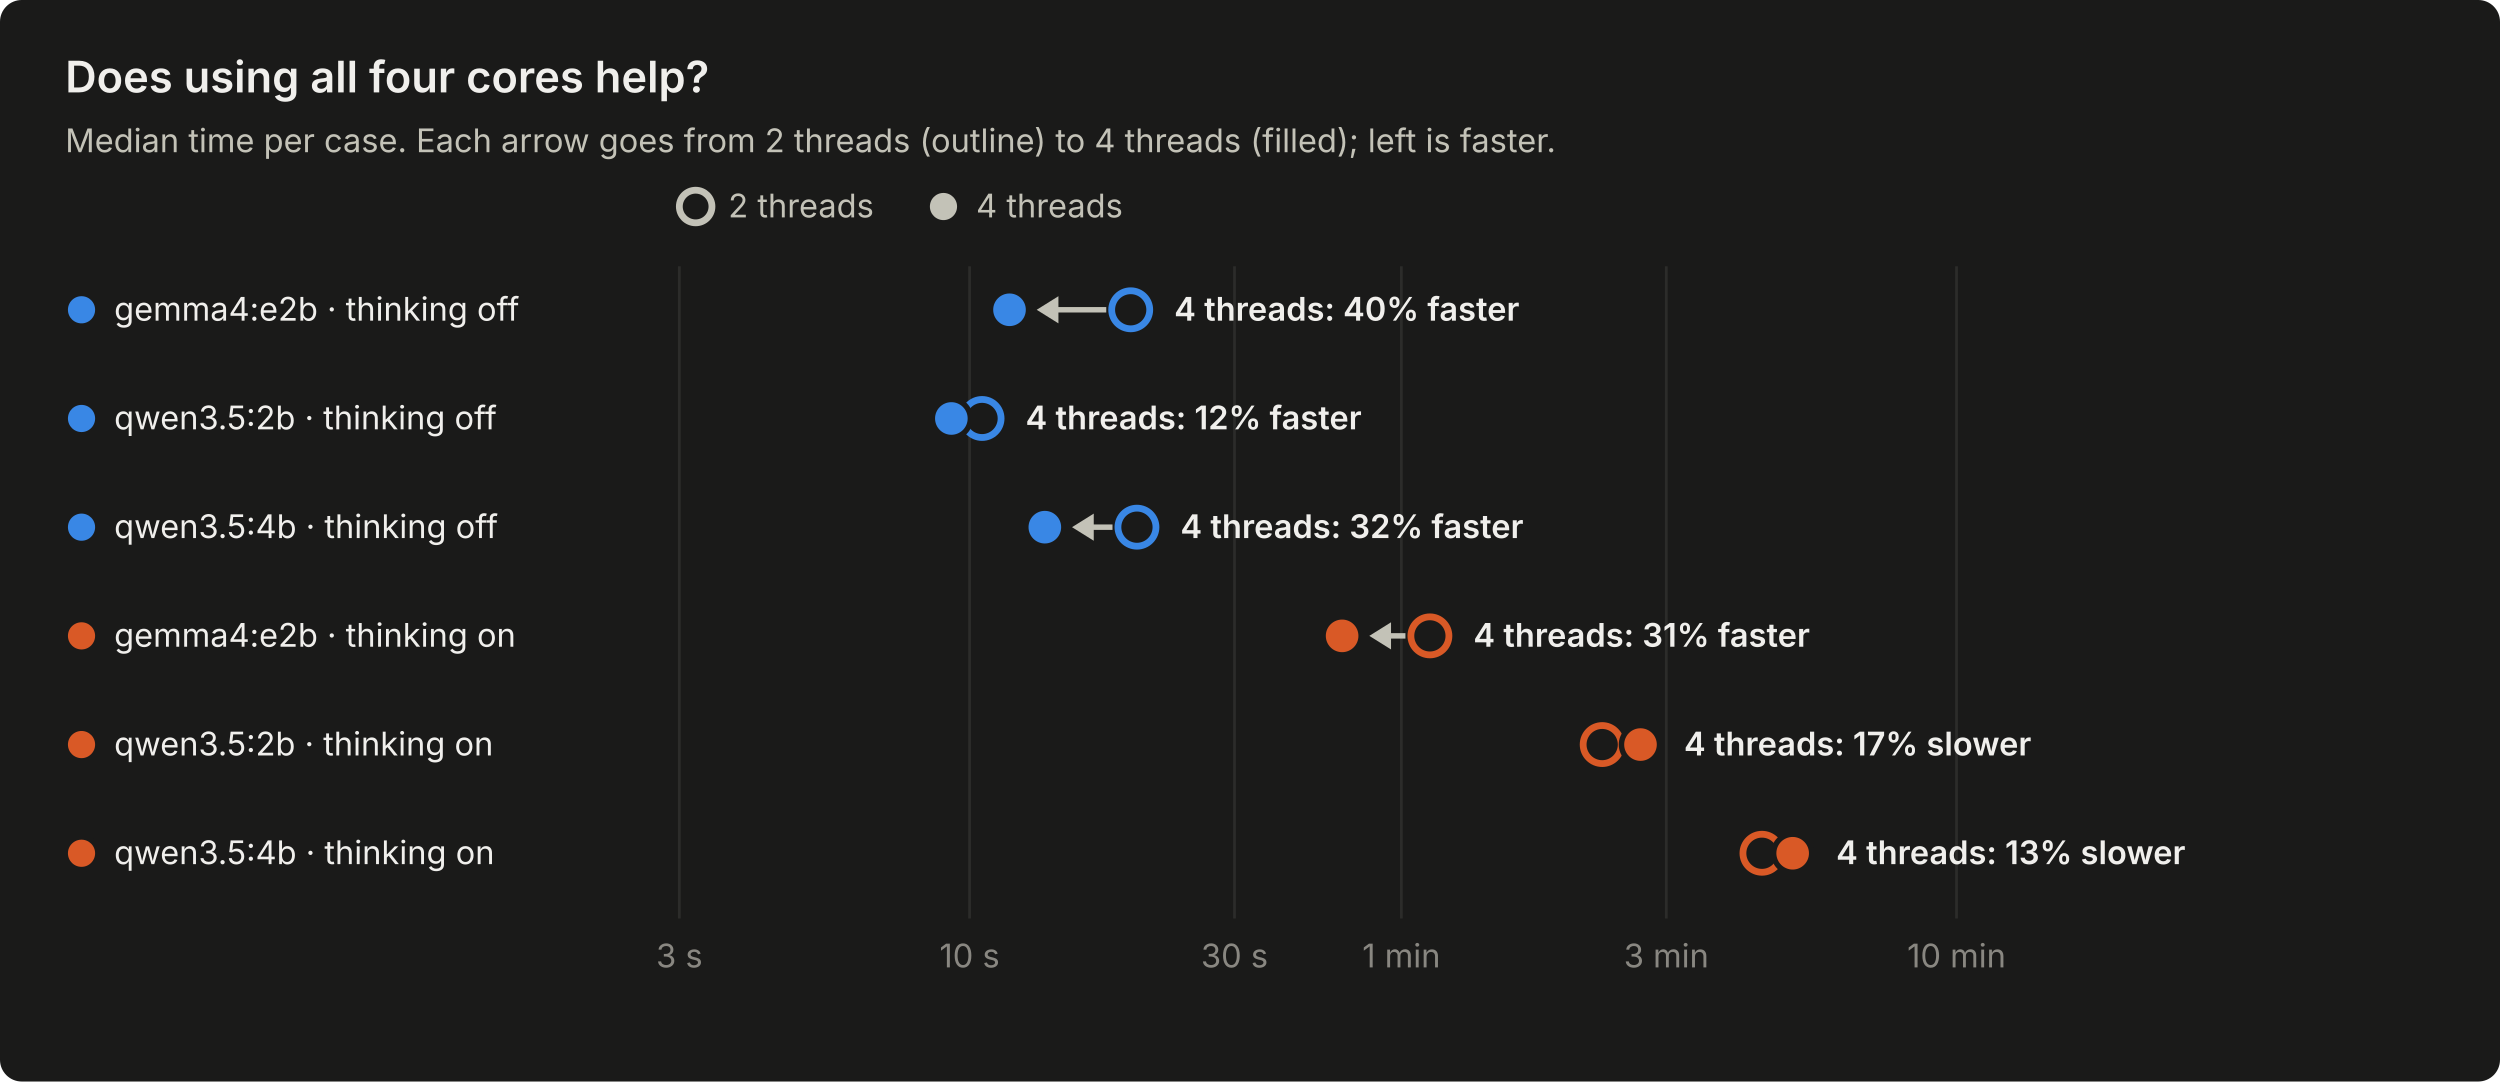
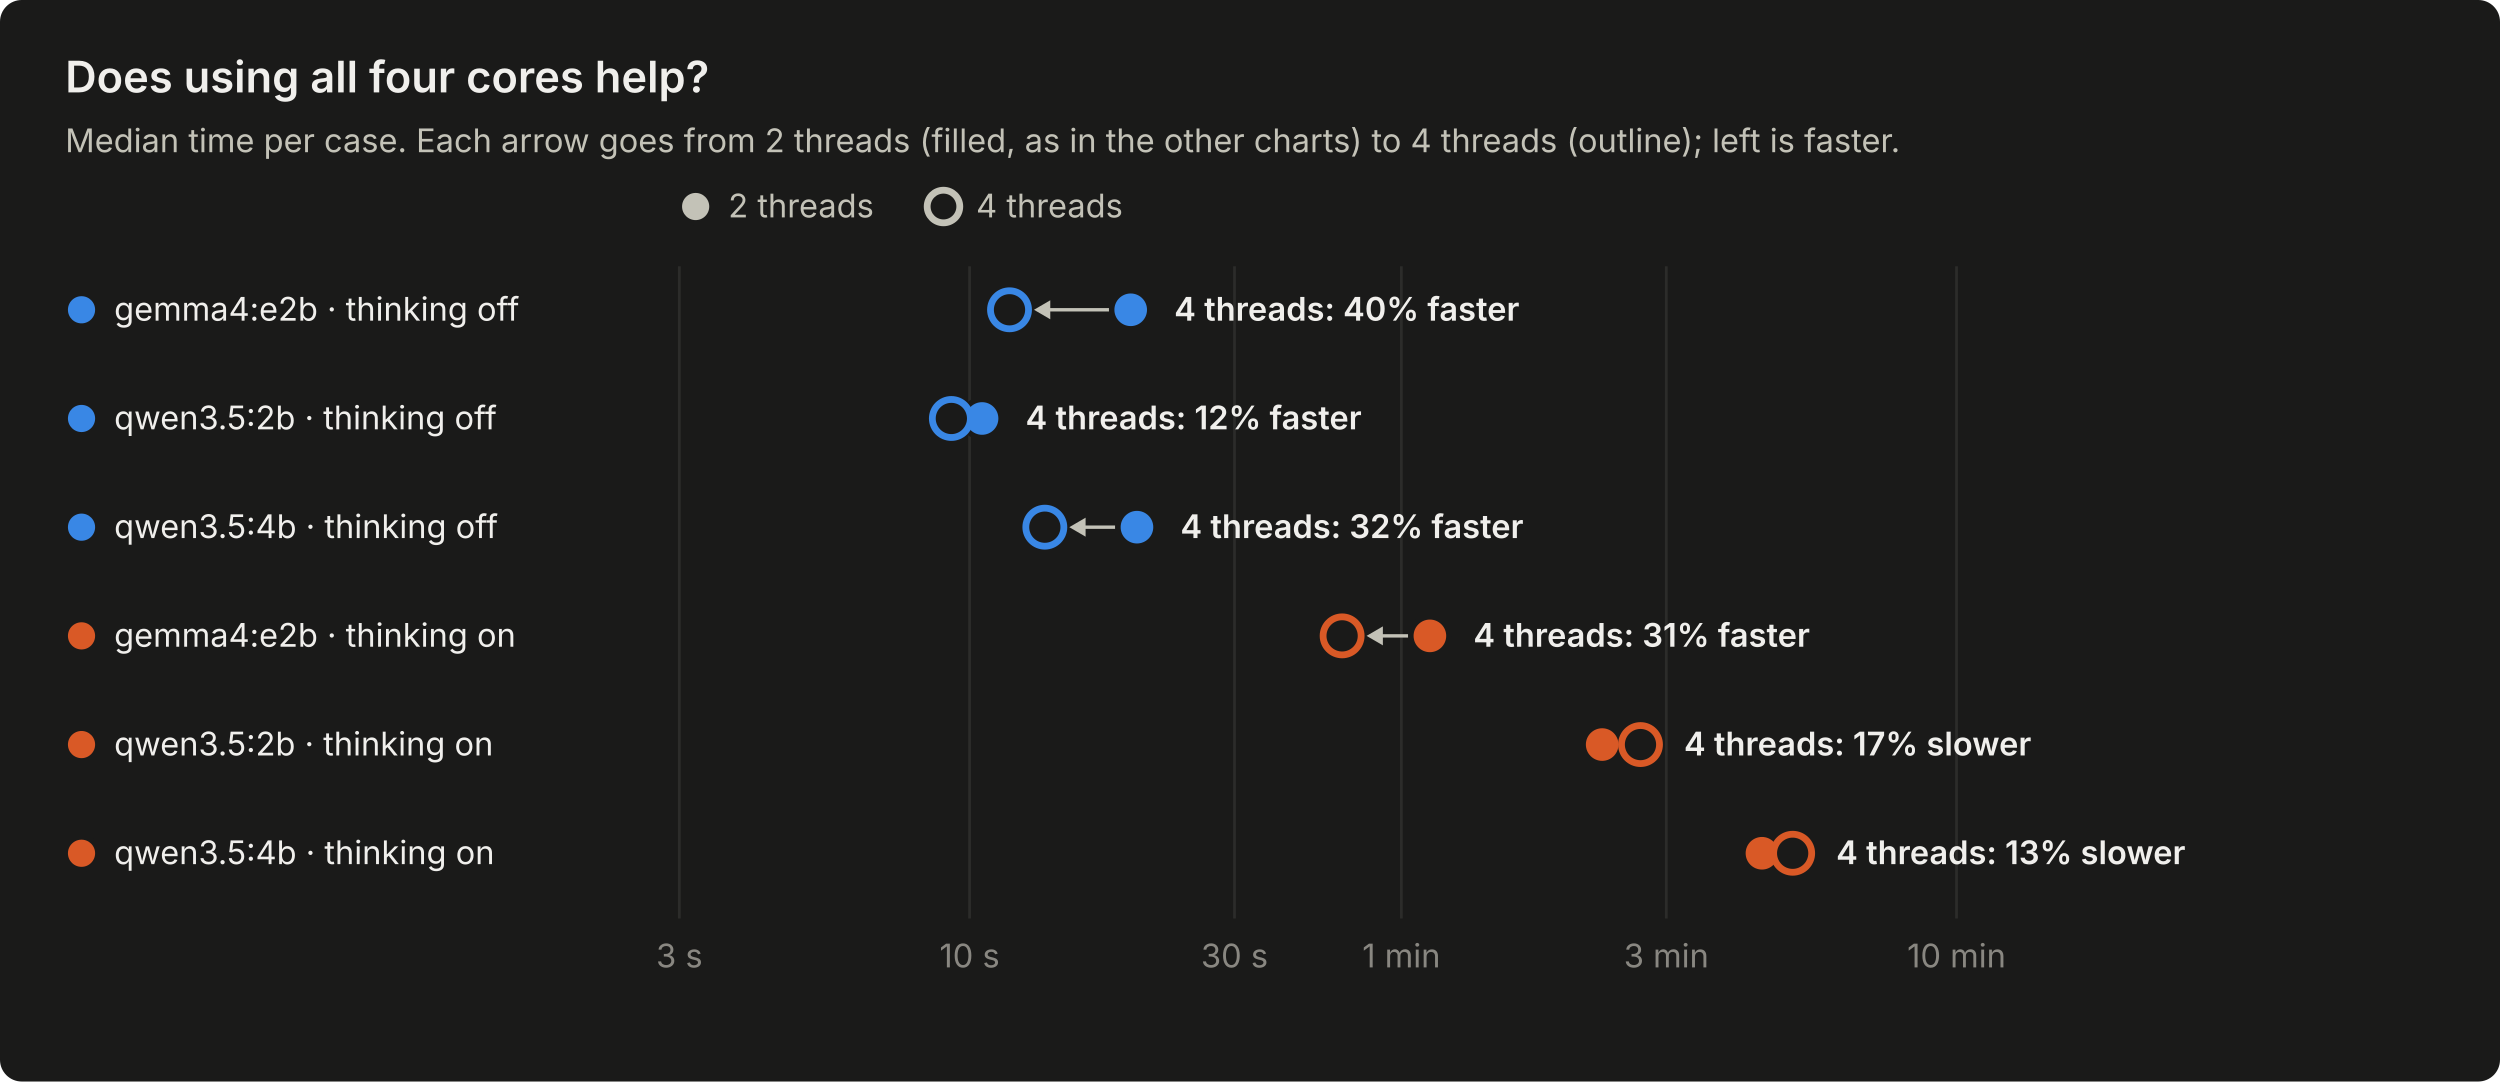
<svg xmlns="http://www.w3.org/2000/svg" width="920" height="398" viewBox="0 0 920 398" role="img" aria-label="Does using all four cores help?">
  <rect width="920" height="398" rx="8" fill="#1a1a19" />
  <text x="24.0" y="34.0" font-size="16" font-weight="600" text-anchor="start" fill="#f0efec" font-family="system-ui, -apple-system, Segoe UI, sans-serif">Does using all four cores help?</text>
-   <text x="24.0" y="56.0" font-size="12" font-weight="normal" text-anchor="start" fill="#c3c2b7" font-family="system-ui, -apple-system, Segoe UI, sans-serif">Median time per case. Each arrow goes from 2 threads (outline) to 4 threads (filled); left is faster.</text>
-   <circle cx="256.0" cy="76.0" r="6" fill="#1a1a19" stroke="#c3c2b7" stroke-width="2.5" />
+   <text x="24.0" y="56.0" font-size="12" font-weight="normal" text-anchor="start" fill="#c3c2b7" font-family="system-ui, -apple-system, Segoe UI, sans-serif">Median time per case. Each arrow goes from 2 threads (filled, as in the other charts) to 4 threads (outline); left is faster.</text>
+   <circle cx="256.0" cy="76.0" r="6" fill="#c3c2b7" stroke="#1a1a19" stroke-width="2" />
  <text x="268.0" y="80.0" font-size="12" font-weight="normal" text-anchor="start" fill="#c3c2b7" font-family="system-ui, -apple-system, Segoe UI, sans-serif">2 threads</text>
-   <circle cx="347.2" cy="76.0" r="6" fill="#c3c2b7" stroke="#1a1a19" stroke-width="2" />
+   <circle cx="347.2" cy="76.0" r="6" fill="#1a1a19" stroke="#c3c2b7" stroke-width="2.5" />
  <text x="359.2" y="80.0" font-size="12" font-weight="normal" text-anchor="start" fill="#c3c2b7" font-family="system-ui, -apple-system, Segoe UI, sans-serif">4 threads</text>
  <line x1="250.0" y1="98.0" x2="250.0" y2="338.0" stroke="#2c2c2a" stroke-width="1" />
  <text x="250.0" y="356.0" font-size="12" font-weight="normal" text-anchor="middle" fill="#898781" font-family="system-ui, -apple-system, Segoe UI, sans-serif">3 s</text>
  <line x1="356.8" y1="98.0" x2="356.8" y2="338.0" stroke="#2c2c2a" stroke-width="1" />
  <text x="356.8" y="356.0" font-size="12" font-weight="normal" text-anchor="middle" fill="#898781" font-family="system-ui, -apple-system, Segoe UI, sans-serif">10 s</text>
  <line x1="454.3" y1="98.0" x2="454.3" y2="338.0" stroke="#2c2c2a" stroke-width="1" />
  <text x="454.3" y="356.0" font-size="12" font-weight="normal" text-anchor="middle" fill="#898781" font-family="system-ui, -apple-system, Segoe UI, sans-serif">30 s</text>
  <line x1="515.7" y1="98.0" x2="515.7" y2="338.0" stroke="#2c2c2a" stroke-width="1" />
  <text x="515.7" y="356.0" font-size="12" font-weight="normal" text-anchor="middle" fill="#898781" font-family="system-ui, -apple-system, Segoe UI, sans-serif">1 min</text>
  <line x1="613.2" y1="98.0" x2="613.2" y2="338.0" stroke="#2c2c2a" stroke-width="1" />
  <text x="613.2" y="356.0" font-size="12" font-weight="normal" text-anchor="middle" fill="#898781" font-family="system-ui, -apple-system, Segoe UI, sans-serif">3 min</text>
  <line x1="720.0" y1="98.0" x2="720.0" y2="338.0" stroke="#2c2c2a" stroke-width="1" />
  <text x="720.0" y="356.0" font-size="12" font-weight="normal" text-anchor="middle" fill="#898781" font-family="system-ui, -apple-system, Segoe UI, sans-serif">10 min</text>
  <circle cx="30.0" cy="114.0" r="6" fill="#3987e5" stroke="#1a1a19" stroke-width="2" />
  <text x="42.0" y="118.0" font-size="12" font-weight="normal" text-anchor="start" fill="#f0efec" font-family="system-ui, -apple-system, Segoe UI, sans-serif">gemma4:e2b · thinking off</text>
-   <circle cx="416.1" cy="114.0" r="7" fill="#1a1a19" stroke="#3987e5" stroke-width="2.5" />
-   <line x1="407.1" y1="114.0" x2="387.5" y2="114.0" stroke="#c3c2b7" stroke-width="2" />
-   <path d="M381.5,114.0 l8.0,-5 v10 z" fill="#c3c2b7" />
-   <circle cx="371.5" cy="114.0" r="7" fill="#3987e5" stroke="#1a1a19" stroke-width="2" />
+   <line x1="408.1" y1="114.0" x2="384.5" y2="114.0" stroke="#c3c2b7" stroke-width="1.25" />
+   <path d="M380.5,114.0 l6.0,-3.5 v7 z" fill="#c3c2b7" />
+   <circle cx="416.1" cy="114.0" r="7" fill="#3987e5" stroke="#1a1a19" stroke-width="2" />
+   <circle cx="371.5" cy="114.0" r="7" fill="#1a1a19" stroke="#3987e5" stroke-width="2.5" />
  <text x="432.1" y="118.0" font-size="12" font-weight="600" text-anchor="start" fill="#f0efec" font-family="system-ui, -apple-system, Segoe UI, sans-serif">4 threads: 40% faster</text>
  <circle cx="30.0" cy="154.0" r="6" fill="#3987e5" stroke="#1a1a19" stroke-width="2" />
  <text x="42.0" y="158.0" font-size="12" font-weight="normal" text-anchor="start" fill="#f0efec" font-family="system-ui, -apple-system, Segoe UI, sans-serif">qwen3.5:2b · thinking off</text>
-   <circle cx="361.4" cy="154.0" r="7" fill="#1a1a19" stroke="#3987e5" stroke-width="2.5" />
-   <circle cx="350.1" cy="154.0" r="7" fill="#3987e5" stroke="#1a1a19" stroke-width="2" />
+   <circle cx="361.4" cy="154.0" r="7" fill="#3987e5" stroke="#1a1a19" stroke-width="2" />
+   <circle cx="350.1" cy="154.0" r="7" fill="#1a1a19" stroke="#3987e5" stroke-width="2.5" />
  <text x="377.4" y="158.0" font-size="12" font-weight="600" text-anchor="start" fill="#f0efec" font-family="system-ui, -apple-system, Segoe UI, sans-serif">4 threads: 12% faster</text>
  <circle cx="30.0" cy="194.0" r="6" fill="#3987e5" stroke="#1a1a19" stroke-width="2" />
  <text x="42.0" y="198.0" font-size="12" font-weight="normal" text-anchor="start" fill="#f0efec" font-family="system-ui, -apple-system, Segoe UI, sans-serif">qwen3.5:4b · thinking off</text>
-   <circle cx="418.4" cy="194.0" r="7" fill="#1a1a19" stroke="#3987e5" stroke-width="2.5" />
-   <line x1="409.4" y1="194.0" x2="400.5" y2="194.0" stroke="#c3c2b7" stroke-width="2" />
-   <path d="M394.5,194.0 l8.0,-5 v10 z" fill="#c3c2b7" />
-   <circle cx="384.5" cy="194.0" r="7" fill="#3987e5" stroke="#1a1a19" stroke-width="2" />
+   <line x1="410.4" y1="194.0" x2="397.5" y2="194.0" stroke="#c3c2b7" stroke-width="1.25" />
+   <path d="M393.5,194.0 l6.0,-3.5 v7 z" fill="#c3c2b7" />
+   <circle cx="418.4" cy="194.0" r="7" fill="#3987e5" stroke="#1a1a19" stroke-width="2" />
+   <circle cx="384.5" cy="194.0" r="7" fill="#1a1a19" stroke="#3987e5" stroke-width="2.5" />
  <text x="434.4" y="198.0" font-size="12" font-weight="600" text-anchor="start" fill="#f0efec" font-family="system-ui, -apple-system, Segoe UI, sans-serif">4 threads: 32% faster</text>
  <circle cx="30.0" cy="234.0" r="6" fill="#d95926" stroke="#1a1a19" stroke-width="2" />
  <text x="42.0" y="238.0" font-size="12" font-weight="normal" text-anchor="start" fill="#f0efec" font-family="system-ui, -apple-system, Segoe UI, sans-serif">gemma4:e2b · thinking on</text>
-   <circle cx="526.2" cy="234.0" r="7" fill="#1a1a19" stroke="#d95926" stroke-width="2.5" />
-   <line x1="517.2" y1="234.0" x2="509.9" y2="234.0" stroke="#c3c2b7" stroke-width="2" />
-   <path d="M503.9,234.0 l8.0,-5 v10 z" fill="#c3c2b7" />
-   <circle cx="493.9" cy="234.0" r="7" fill="#d95926" stroke="#1a1a19" stroke-width="2" />
+   <line x1="518.2" y1="234.0" x2="506.9" y2="234.0" stroke="#c3c2b7" stroke-width="1.25" />
+   <path d="M502.9,234.0 l6.0,-3.5 v7 z" fill="#c3c2b7" />
+   <circle cx="526.2" cy="234.0" r="7" fill="#d95926" stroke="#1a1a19" stroke-width="2" />
+   <circle cx="493.9" cy="234.0" r="7" fill="#1a1a19" stroke="#d95926" stroke-width="2.5" />
  <text x="542.2" y="238.0" font-size="12" font-weight="600" text-anchor="start" fill="#f0efec" font-family="system-ui, -apple-system, Segoe UI, sans-serif">4 threads: 31% faster</text>
  <circle cx="30.0" cy="274.0" r="6" fill="#d95926" stroke="#1a1a19" stroke-width="2" />
  <text x="42.0" y="278.0" font-size="12" font-weight="normal" text-anchor="start" fill="#f0efec" font-family="system-ui, -apple-system, Segoe UI, sans-serif">qwen3.5:2b · thinking on</text>
-   <circle cx="589.6" cy="274.0" r="7" fill="#1a1a19" stroke="#d95926" stroke-width="2.5" />
-   <circle cx="603.7" cy="274.0" r="7" fill="#d95926" stroke="#1a1a19" stroke-width="2" />
+   <circle cx="589.6" cy="274.0" r="7" fill="#d95926" stroke="#1a1a19" stroke-width="2" />
+   <circle cx="603.7" cy="274.0" r="7" fill="#1a1a19" stroke="#d95926" stroke-width="2.5" />
  <text x="619.7" y="278.0" font-size="12" font-weight="600" text-anchor="start" fill="#f0efec" font-family="system-ui, -apple-system, Segoe UI, sans-serif">4 threads: 17% slower</text>
  <circle cx="30.0" cy="314.0" r="6" fill="#d95926" stroke="#1a1a19" stroke-width="2" />
  <text x="42.0" y="318.0" font-size="12" font-weight="normal" text-anchor="start" fill="#f0efec" font-family="system-ui, -apple-system, Segoe UI, sans-serif">qwen3.5:4b · thinking on</text>
-   <circle cx="648.4" cy="314.0" r="7" fill="#1a1a19" stroke="#d95926" stroke-width="2.5" />
-   <circle cx="659.7" cy="314.0" r="7" fill="#d95926" stroke="#1a1a19" stroke-width="2" />
+   <circle cx="648.4" cy="314.0" r="7" fill="#d95926" stroke="#1a1a19" stroke-width="2" />
+   <circle cx="659.7" cy="314.0" r="7" fill="#1a1a19" stroke="#d95926" stroke-width="2.5" />
  <text x="675.7" y="318.0" font-size="12" font-weight="600" text-anchor="start" fill="#f0efec" font-family="system-ui, -apple-system, Segoe UI, sans-serif">4 threads: 13% slower</text>
</svg>
